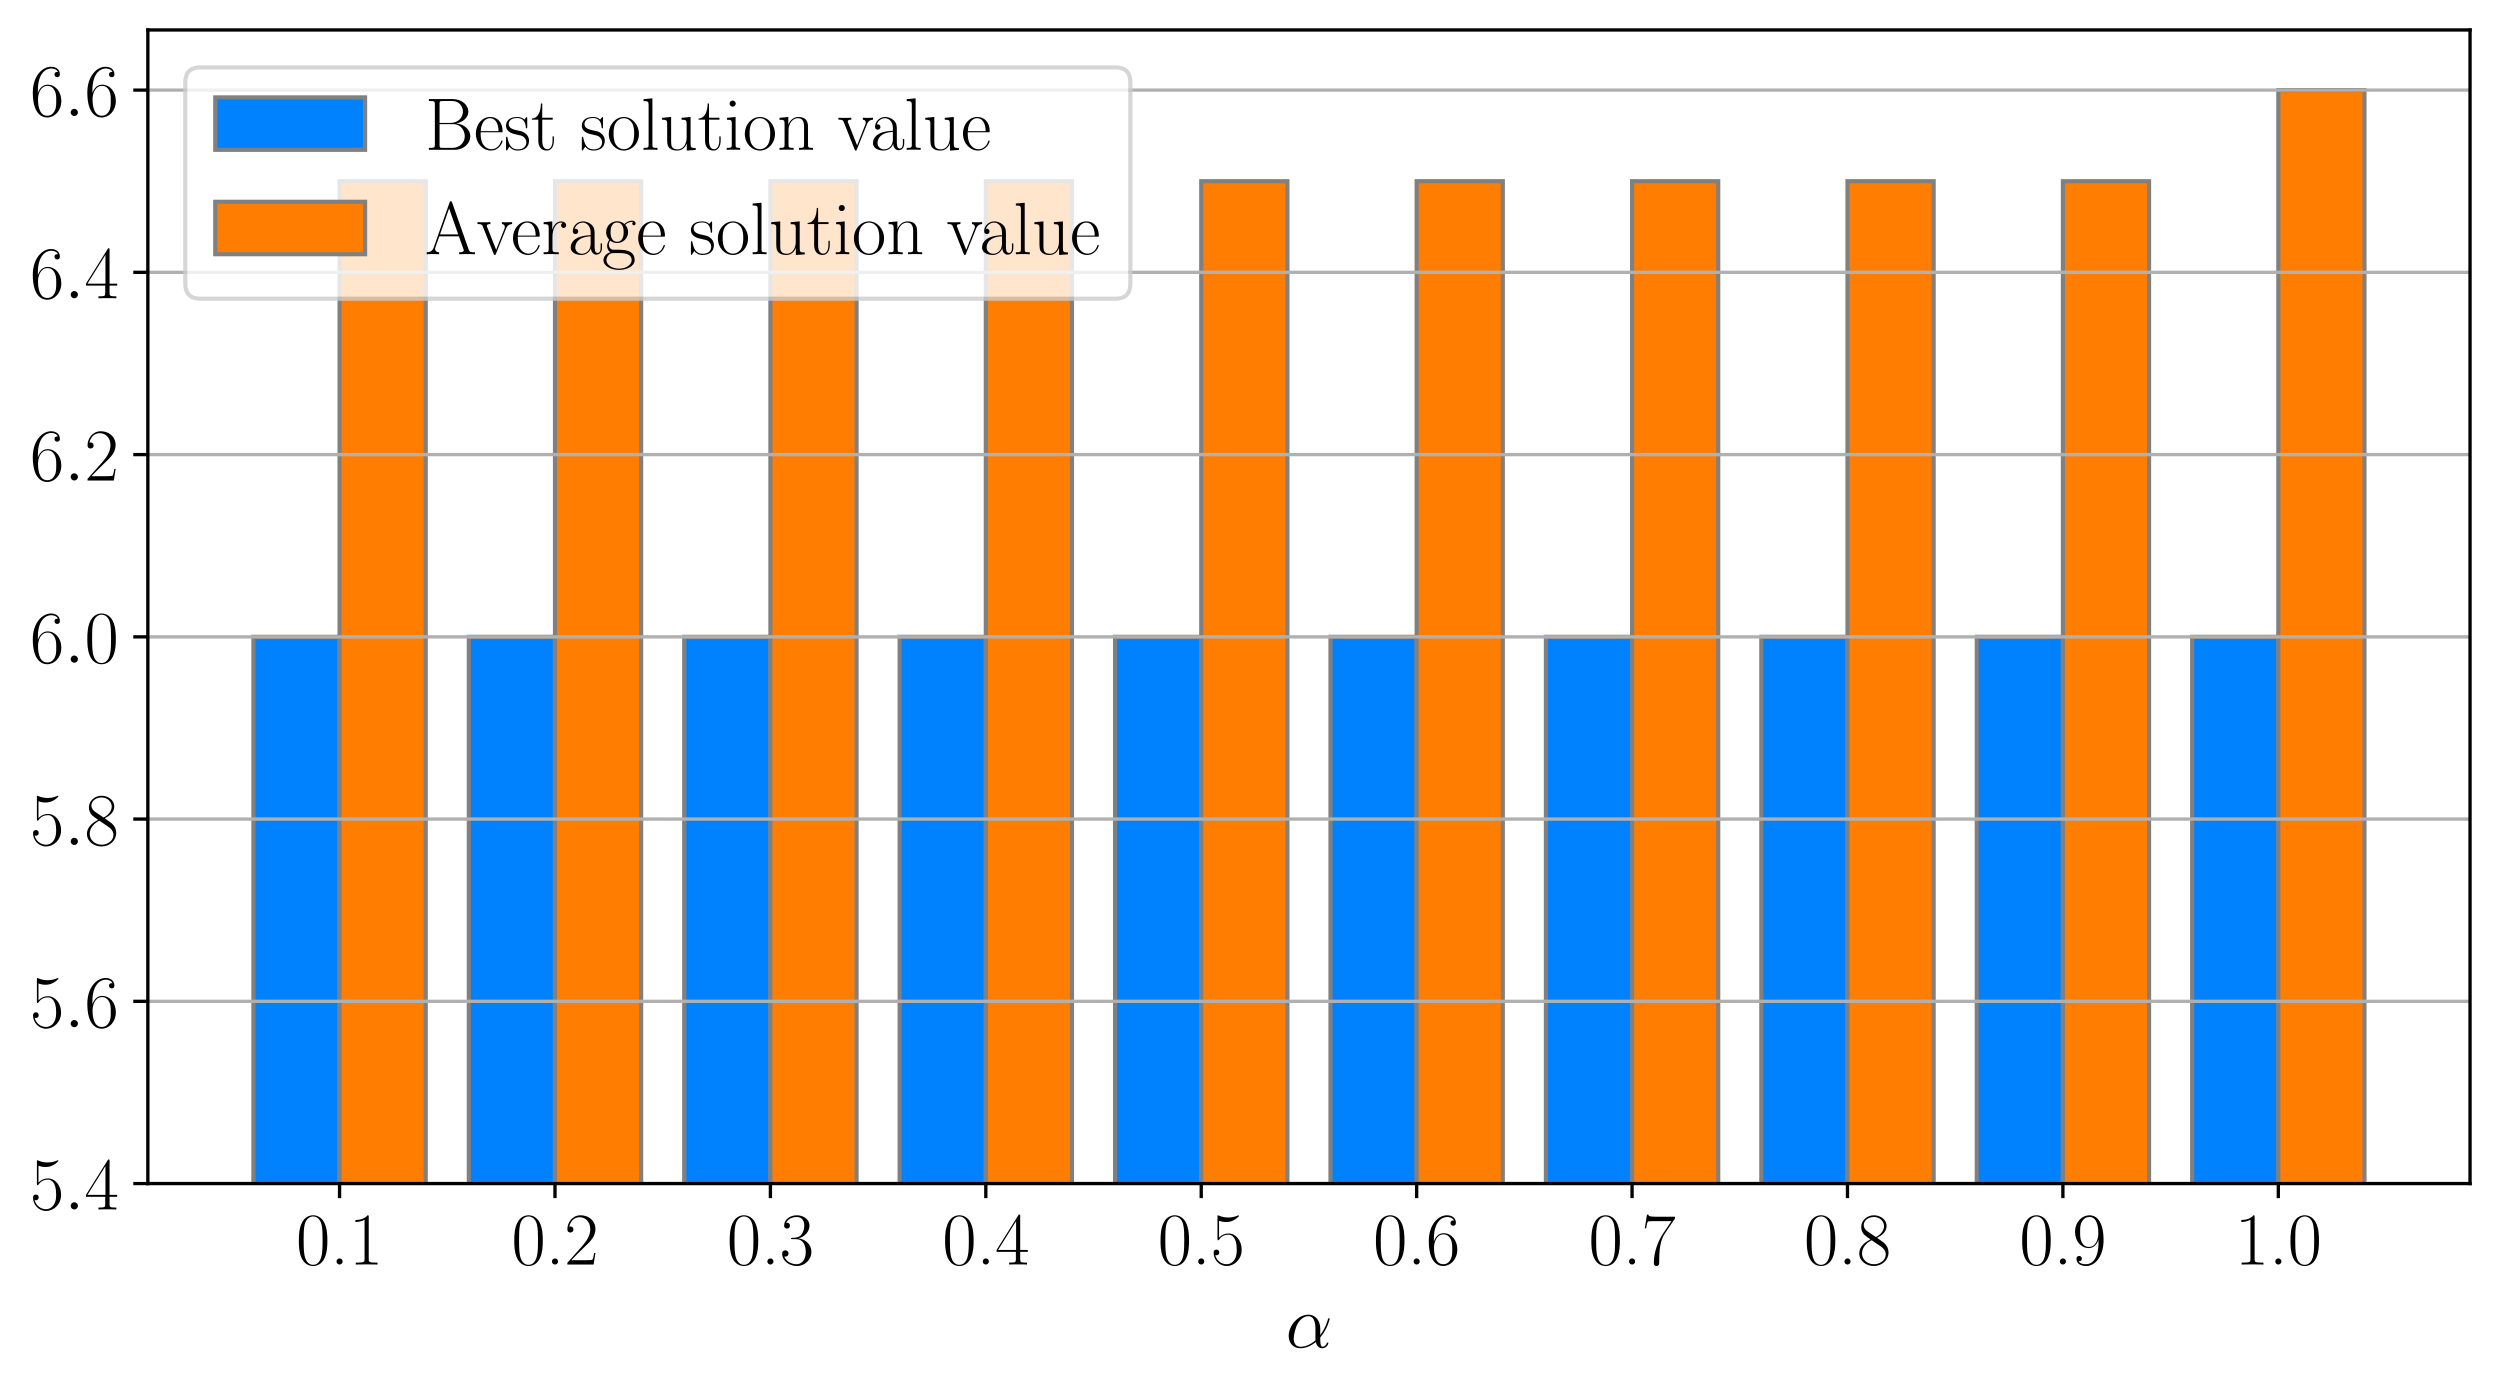
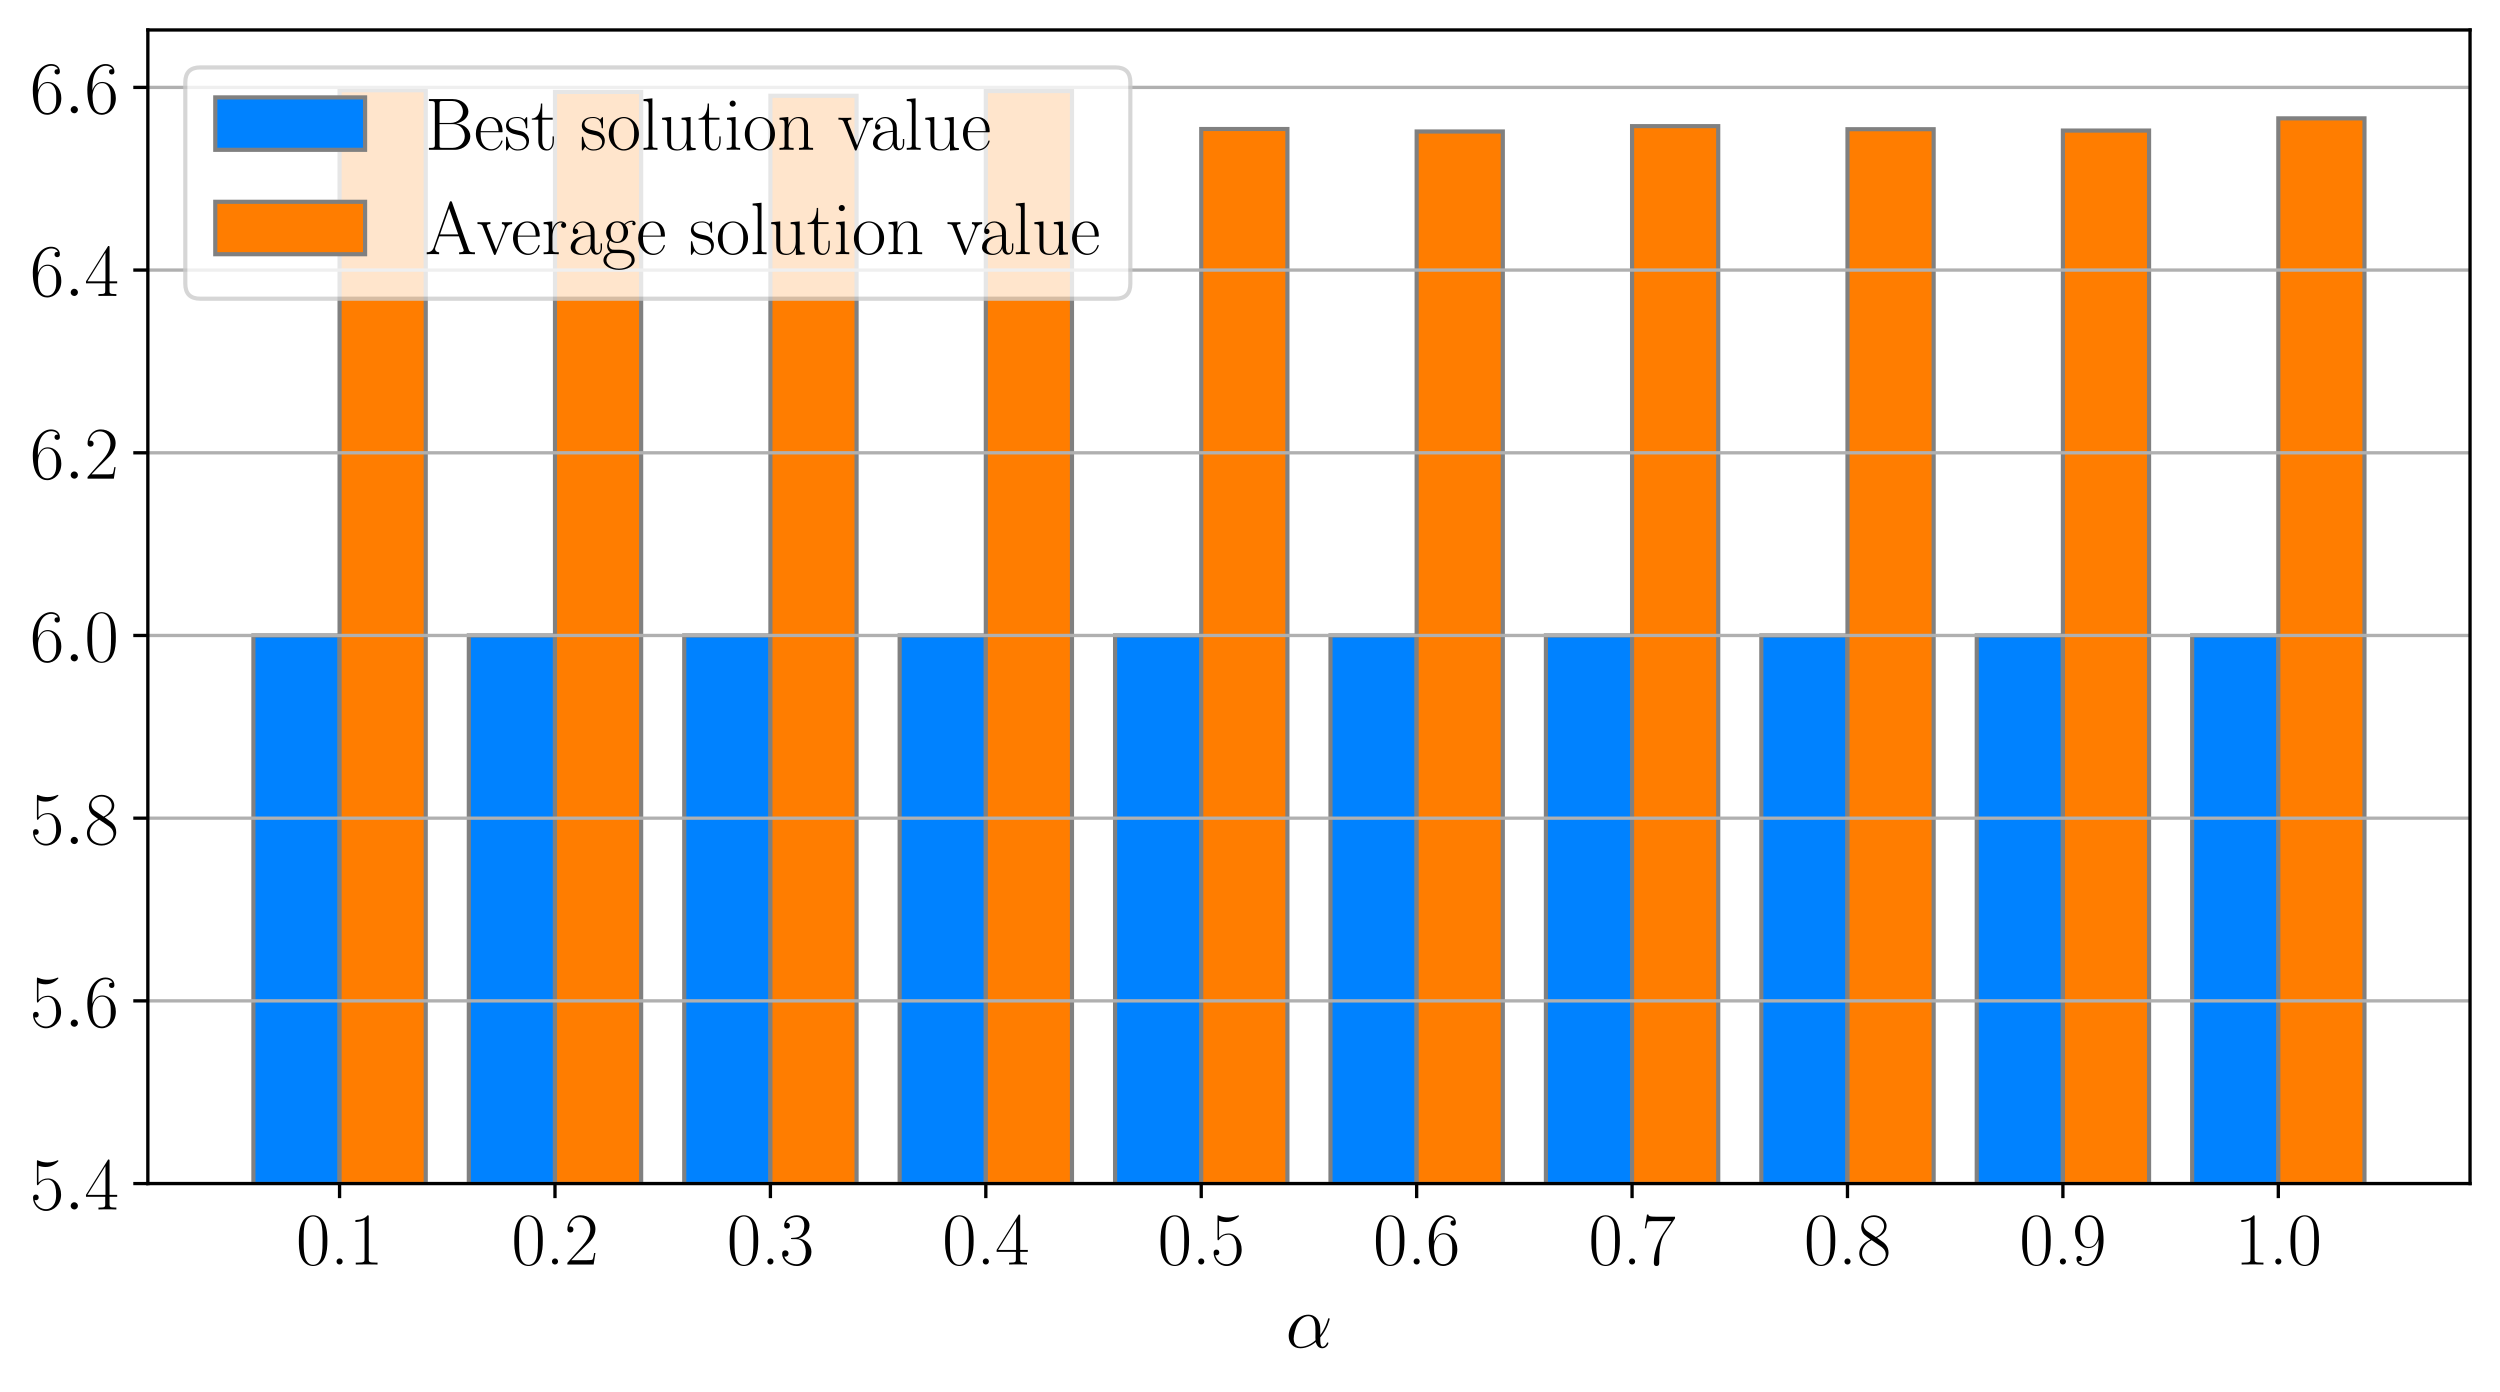
<svg xmlns="http://www.w3.org/2000/svg" xmlns:xlink="http://www.w3.org/1999/xlink" width="600.726pt" height="334.483pt" viewBox="0 0 600.726 334.483" version="1.1">
  <defs>
    <style type="text/css">*{stroke-linejoin: round; stroke-linecap: butt}</style>
  </defs>
  <g id="figure_1">
    <g id="patch_1">
      <path d="M 0 334.483  L 600.726 334.483  L 600.726 0  L 0 0  z " style="fill: #ffffff" />
    </g>
    <g id="axes_1">
      <g id="patch_2">
        <path d="M 35.526 284.4  L 593.526 284.4  L 593.526 7.2  L 35.526 7.2  z " style="fill: #ffffff" />
      </g>
      <g id="patch_3">
-         <path d="M 60.89 1466.77  L 81.595 1466.77  L 81.595 153.026  L 60.89 153.026  z " clip-path="url(#p189e917c2a)" style="fill: #0082ff; stroke: #808080; stroke-linejoin: miter" />
+         <path d="M 60.89 1469.721  L 81.595 1469.721  L 81.595 152.698  L 60.89 152.698  z " clip-path="url(#p1e0a33939d)" style="fill: #0082ff; stroke: #808080; stroke-linejoin: miter" />
      </g>
      <g id="patch_4">
-         <path d="M 112.652 1466.77  L 133.357 1466.77  L 133.357 153.026  L 112.652 153.026  z " clip-path="url(#p189e917c2a)" style="fill: #0082ff; stroke: #808080; stroke-linejoin: miter" />
+         <path d="M 112.652 1469.721  L 133.357 1469.721  L 133.357 152.698  L 112.652 152.698  z " clip-path="url(#p1e0a33939d)" style="fill: #0082ff; stroke: #808080; stroke-linejoin: miter" />
      </g>
      <g id="patch_5">
-         <path d="M 164.415 1466.77  L 185.12 1466.77  L 185.12 153.026  L 164.415 153.026  z " clip-path="url(#p189e917c2a)" style="fill: #0082ff; stroke: #808080; stroke-linejoin: miter" />
+         <path d="M 164.415 1469.721  L 185.12 1469.721  L 185.12 152.698  L 164.415 152.698  z " clip-path="url(#p1e0a33939d)" style="fill: #0082ff; stroke: #808080; stroke-linejoin: miter" />
      </g>
      <g id="patch_6">
-         <path d="M 216.177 1466.77  L 236.882 1466.77  L 236.882 153.026  L 216.177 153.026  z " clip-path="url(#p189e917c2a)" style="fill: #0082ff; stroke: #808080; stroke-linejoin: miter" />
+         <path d="M 216.177 1469.721  L 236.882 1469.721  L 236.882 152.698  L 216.177 152.698  z " clip-path="url(#p1e0a33939d)" style="fill: #0082ff; stroke: #808080; stroke-linejoin: miter" />
      </g>
      <g id="patch_7">
-         <path d="M 267.94 1466.77  L 288.645 1466.77  L 288.645 153.026  L 267.94 153.026  z " clip-path="url(#p189e917c2a)" style="fill: #0082ff; stroke: #808080; stroke-linejoin: miter" />
+         <path d="M 267.94 1469.721  L 288.645 1469.721  L 288.645 152.698  L 267.94 152.698  z " clip-path="url(#p1e0a33939d)" style="fill: #0082ff; stroke: #808080; stroke-linejoin: miter" />
      </g>
      <g id="patch_8">
-         <path d="M 319.702 1466.77  L 340.407 1466.77  L 340.407 153.026  L 319.702 153.026  z " clip-path="url(#p189e917c2a)" style="fill: #0082ff; stroke: #808080; stroke-linejoin: miter" />
+         <path d="M 319.702 1469.721  L 340.407 1469.721  L 340.407 152.698  L 319.702 152.698  z " clip-path="url(#p1e0a33939d)" style="fill: #0082ff; stroke: #808080; stroke-linejoin: miter" />
      </g>
      <g id="patch_9">
-         <path d="M 371.465 1466.77  L 392.17 1466.77  L 392.17 153.026  L 371.465 153.026  z " clip-path="url(#p189e917c2a)" style="fill: #0082ff; stroke: #808080; stroke-linejoin: miter" />
+         <path d="M 371.465 1469.721  L 392.17 1469.721  L 392.17 152.698  L 371.465 152.698  z " clip-path="url(#p1e0a33939d)" style="fill: #0082ff; stroke: #808080; stroke-linejoin: miter" />
      </g>
      <g id="patch_10">
-         <path d="M 423.227 1466.77  L 443.932 1466.77  L 443.932 153.026  L 423.227 153.026  z " clip-path="url(#p189e917c2a)" style="fill: #0082ff; stroke: #808080; stroke-linejoin: miter" />
+         <path d="M 423.227 1469.721  L 443.932 1469.721  L 443.932 152.698  L 423.227 152.698  z " clip-path="url(#p1e0a33939d)" style="fill: #0082ff; stroke: #808080; stroke-linejoin: miter" />
      </g>
      <g id="patch_11">
-         <path d="M 474.99 1466.77  L 495.695 1466.77  L 495.695 153.026  L 474.99 153.026  z " clip-path="url(#p189e917c2a)" style="fill: #0082ff; stroke: #808080; stroke-linejoin: miter" />
+         <path d="M 474.99 1469.721  L 495.695 1469.721  L 495.695 152.698  L 474.99 152.698  z " clip-path="url(#p1e0a33939d)" style="fill: #0082ff; stroke: #808080; stroke-linejoin: miter" />
      </g>
      <g id="patch_12">
-         <path d="M 526.752 1466.77  L 547.457 1466.77  L 547.457 153.026  L 526.752 153.026  z " clip-path="url(#p189e917c2a)" style="fill: #0082ff; stroke: #808080; stroke-linejoin: miter" />
+         <path d="M 526.752 1469.721  L 547.457 1469.721  L 547.457 152.698  L 526.752 152.698  z " clip-path="url(#p1e0a33939d)" style="fill: #0082ff; stroke: #808080; stroke-linejoin: miter" />
      </g>
      <g id="patch_13">
-         <path d="M 81.595 1466.77  L 102.3 1466.77  L 102.3 43.547  L 81.595 43.547  z " clip-path="url(#p189e917c2a)" style="fill: #ff7d00; stroke: #808080; stroke-linejoin: miter" />
+         <path d="M 81.595 1469.721  L 102.3 1469.721  L 102.3 21.68  L 81.595 21.68  z " clip-path="url(#p1e0a33939d)" style="fill: #ff7d00; stroke: #808080; stroke-linejoin: miter" />
      </g>
      <g id="patch_14">
-         <path d="M 133.357 1466.77  L 154.062 1466.77  L 154.062 43.547  L 133.357 43.547  z " clip-path="url(#p189e917c2a)" style="fill: #ff7d00; stroke: #808080; stroke-linejoin: miter" />
+         <path d="M 133.357 1469.721  L 154.062 1469.721  L 154.062 22.094  L 133.357 22.094  z " clip-path="url(#p1e0a33939d)" style="fill: #ff7d00; stroke: #808080; stroke-linejoin: miter" />
      </g>
      <g id="patch_15">
-         <path d="M 185.12 1466.77  L 205.825 1466.77  L 205.825 43.547  L 185.12 43.547  z " clip-path="url(#p189e917c2a)" style="fill: #ff7d00; stroke: #808080; stroke-linejoin: miter" />
+         <path d="M 185.12 1469.721  L 205.825 1469.721  L 205.825 23.014  L 185.12 23.014  z " clip-path="url(#p1e0a33939d)" style="fill: #ff7d00; stroke: #808080; stroke-linejoin: miter" />
      </g>
      <g id="patch_16">
-         <path d="M 236.882 1466.77  L 257.587 1466.77  L 257.587 43.547  L 236.882 43.547  z " clip-path="url(#p189e917c2a)" style="fill: #ff7d00; stroke: #808080; stroke-linejoin: miter" />
+         <path d="M 236.882 1469.721  L 257.587 1469.721  L 257.587 21.875  L 236.882 21.875  z " clip-path="url(#p1e0a33939d)" style="fill: #ff7d00; stroke: #808080; stroke-linejoin: miter" />
      </g>
      <g id="patch_17">
-         <path d="M 288.645 1466.77  L 309.35 1466.77  L 309.35 43.547  L 288.645 43.547  z " clip-path="url(#p189e917c2a)" style="fill: #ff7d00; stroke: #808080; stroke-linejoin: miter" />
+         <path d="M 288.645 1469.721  L 309.35 1469.721  L 309.35 30.998  L 288.645 30.998  z " clip-path="url(#p1e0a33939d)" style="fill: #ff7d00; stroke: #808080; stroke-linejoin: miter" />
      </g>
      <g id="patch_18">
-         <path d="M 340.407 1466.77  L 361.112 1466.77  L 361.112 43.547  L 340.407 43.547  z " clip-path="url(#p189e917c2a)" style="fill: #ff7d00; stroke: #808080; stroke-linejoin: miter" />
+         <path d="M 340.407 1469.721  L 361.112 1469.721  L 361.112 31.597  L 340.407 31.597  z " clip-path="url(#p1e0a33939d)" style="fill: #ff7d00; stroke: #808080; stroke-linejoin: miter" />
      </g>
      <g id="patch_19">
-         <path d="M 392.17 1466.77  L 412.875 1466.77  L 412.875 43.547  L 392.17 43.547  z " clip-path="url(#p189e917c2a)" style="fill: #ff7d00; stroke: #808080; stroke-linejoin: miter" />
+         <path d="M 392.17 1469.721  L 412.875 1469.721  L 412.875 30.312  L 392.17 30.312  z " clip-path="url(#p1e0a33939d)" style="fill: #ff7d00; stroke: #808080; stroke-linejoin: miter" />
      </g>
      <g id="patch_20">
-         <path d="M 443.932 1466.77  L 464.637 1466.77  L 464.637 43.547  L 443.932 43.547  z " clip-path="url(#p189e917c2a)" style="fill: #ff7d00; stroke: #808080; stroke-linejoin: miter" />
+         <path d="M 443.932 1469.721  L 464.637 1469.721  L 464.637 31.044  L 443.932 31.044  z " clip-path="url(#p1e0a33939d)" style="fill: #ff7d00; stroke: #808080; stroke-linejoin: miter" />
      </g>
      <g id="patch_21">
-         <path d="M 495.695 1466.77  L 516.4 1466.77  L 516.4 43.547  L 495.695 43.547  z " clip-path="url(#p189e917c2a)" style="fill: #ff7d00; stroke: #808080; stroke-linejoin: miter" />
+         <path d="M 495.695 1469.721  L 516.4 1469.721  L 516.4 31.375  L 495.695 31.375  z " clip-path="url(#p1e0a33939d)" style="fill: #ff7d00; stroke: #808080; stroke-linejoin: miter" />
      </g>
      <g id="patch_22">
-         <path d="M 547.457 1466.77  L 568.162 1466.77  L 568.162 21.651  L 547.457 21.651  z " clip-path="url(#p189e917c2a)" style="fill: #ff7d00; stroke: #808080; stroke-linejoin: miter" />
+         <path d="M 547.457 1469.721  L 568.162 1469.721  L 568.162 28.443  L 547.457 28.443  z " clip-path="url(#p1e0a33939d)" style="fill: #ff7d00; stroke: #808080; stroke-linejoin: miter" />
      </g>
      <g id="matplotlib.axis_1">
        <g id="xtick_1">
          <g id="line2d_1">
            <defs>
-               <path id="mae9e73f7ea" d="M 0 0  L 0 3.5  " style="stroke: #000000; stroke-width: 0.8" />
+               <path id="m7bd734e10c" d="M 0 0  L 0 3.5  " style="stroke: #000000; stroke-width: 0.8" />
            </defs>
            <g>
-               <use xlink:href="#mae9e73f7ea" x="81.595" y="284.4" style="stroke: #000000; stroke-width: 0.8" />
+               <use xlink:href="#m7bd734e10c" x="81.595" y="284.4" style="stroke: #000000; stroke-width: 0.8" />
            </g>
          </g>
          <g id="text_1">
            <g transform="translate(71.13203 303.8533)scale(0.18 -0.18)">
              <defs>
                <path id="CMR17-30" d="M 2688 2038  C 2688 2430 2682 3099 2413 3613  C 2176 4063 1798 4224 1466 4224  C 1158 4224 768 4082 525 3620  C 269 3137 243 2539 243 2038  C 243 1671 250 1112 448 623  C 723 -39 1216 -128 1466 -128  C 1760 -128 2208 -7 2470 604  C 2662 1048 2688 1568 2688 2038  z M 1466 -26  C 1056 -26 813 328 723 816  C 653 1196 653 1749 653 2109  C 653 2604 653 3015 736 3407  C 858 3954 1216 4121 1466 4121  C 1728 4121 2067 3947 2189 3420  C 2272 3054 2278 2623 2278 2109  C 2278 1691 2278 1176 2202 797  C 2067 96 1690 -26 1466 -26  z " transform="scale(0.015625)" />
                <path id="CMR17-2e" d="M 1062 262  C 1062 422 934 524 800 524  C 672 524 538 422 538 262  C 538 102 666 0 800 0  C 928 0 1062 102 1062 262  z " transform="scale(0.015625)" />
                <path id="CMR17-31" d="M 1702 4083  C 1702 4217 1696 4224 1606 4224  C 1357 3927 979 3833 621 3820  C 602 3820 570 3820 563 3808  C 557 3795 557 3782 557 3648  C 755 3648 1088 3686 1344 3839  L 1344 467  C 1344 243 1331 166 781 166  L 589 166  L 589 0  C 896 6 1216 12 1523 12  C 1830 12 2150 6 2458 0  L 2458 166  L 2266 166  C 1715 166 1702 236 1702 467  L 1702 4083  z " transform="scale(0.015625)" />
              </defs>
              <use xlink:href="#CMR17-30" transform="scale(0.996264)" />
              <use xlink:href="#CMR17-2e" transform="translate(45.69048 0)scale(0.996264)" />
              <use xlink:href="#CMR17-31" transform="translate(70.56154 0)scale(0.996264)" />
            </g>
          </g>
        </g>
        <g id="xtick_2">
          <g id="line2d_2">
            <g>
-               <use xlink:href="#mae9e73f7ea" x="133.357" y="284.4" style="stroke: #000000; stroke-width: 0.8" />
+               <use xlink:href="#m7bd734e10c" x="133.357" y="284.4" style="stroke: #000000; stroke-width: 0.8" />
            </g>
          </g>
          <g id="text_2">
            <g transform="translate(122.8946 303.8533)scale(0.18 -0.18)">
              <defs>
                <path id="CMR17-32" d="M 2669 990  L 2554 990  C 2490 537 2438 460 2413 422  C 2381 371 1920 371 1830 371  L 602 371  C 832 620 1280 1073 1824 1596  C 2214 1966 2669 2400 2669 3033  C 2669 3788 2067 4224 1395 4224  C 691 4224 262 3603 262 3027  C 262 2777 448 2745 525 2745  C 589 2745 781 2783 781 3007  C 781 3206 614 3264 525 3264  C 486 3264 448 3257 422 3244  C 544 3788 915 4057 1306 4057  C 1862 4057 2227 3616 2227 3033  C 2227 2477 1901 1998 1536 1583  L 262 147  L 262 0  L 2515 0  L 2669 990  z " transform="scale(0.015625)" />
              </defs>
              <use xlink:href="#CMR17-30" transform="scale(0.996264)" />
              <use xlink:href="#CMR17-2e" transform="translate(45.69048 0)scale(0.996264)" />
              <use xlink:href="#CMR17-32" transform="translate(70.56154 0)scale(0.996264)" />
            </g>
          </g>
        </g>
        <g id="xtick_3">
          <g id="line2d_3">
            <g>
-               <use xlink:href="#mae9e73f7ea" x="185.12" y="284.4" style="stroke: #000000; stroke-width: 0.8" />
+               <use xlink:href="#m7bd734e10c" x="185.12" y="284.4" style="stroke: #000000; stroke-width: 0.8" />
            </g>
          </g>
          <g id="text_3">
            <g transform="translate(174.6571 303.8533)scale(0.18 -0.18)">
              <defs>
                <path id="CMR17-33" d="M 1414 2176  C 1984 2176 2234 1673 2234 1094  C 2234 322 1824 25 1453 25  C 1114 25 563 193 390 691  C 422 678 454 678 486 678  C 640 678 755 780 755 947  C 755 1132 614 1216 486 1216  C 378 1216 211 1164 211 927  C 211 335 787 -128 1466 -128  C 2176 -128 2720 432 2720 1087  C 2720 1718 2208 2176 1600 2246  C 2086 2347 2554 2776 2554 3353  C 2554 3856 2048 4224 1472 4224  C 890 4224 378 3862 378 3347  C 378 3123 544 3084 627 3084  C 762 3084 877 3167 877 3334  C 877 3500 762 3584 627 3584  C 602 3584 570 3584 544 3571  C 730 3999 1235 4076 1459 4076  C 1683 4076 2106 3966 2106 3347  C 2106 3167 2080 2851 1862 2574  C 1670 2329 1453 2316 1242 2297  C 1210 2297 1062 2284 1037 2284  C 992 2278 966 2272 966 2227  C 966 2182 973 2176 1101 2176  L 1414 2176  z " transform="scale(0.015625)" />
              </defs>
              <use xlink:href="#CMR17-30" transform="scale(0.996264)" />
              <use xlink:href="#CMR17-2e" transform="translate(45.69048 0)scale(0.996264)" />
              <use xlink:href="#CMR17-33" transform="translate(70.56154 0)scale(0.996264)" />
            </g>
          </g>
        </g>
        <g id="xtick_4">
          <g id="line2d_4">
            <g>
-               <use xlink:href="#mae9e73f7ea" x="236.882" y="284.4" style="stroke: #000000; stroke-width: 0.8" />
+               <use xlink:href="#m7bd734e10c" x="236.882" y="284.4" style="stroke: #000000; stroke-width: 0.8" />
            </g>
          </g>
          <g id="text_4">
            <g transform="translate(226.4196 303.8533)scale(0.18 -0.18)">
              <defs>
                <path id="CMR17-34" d="M 2150 4147  C 2150 4281 2144 4288 2029 4288  L 128 1254  L 128 1088  L 1779 1088  L 1779 460  C 1779 230 1766 166 1318 166  L 1197 166  L 1197 0  C 1402 12 1747 12 1965 12  C 2182 12 2528 12 2733 0  L 2733 166  L 2611 166  C 2163 166 2150 230 2150 460  L 2150 1088  L 2803 1088  L 2803 1254  L 2150 1254  L 2150 4147  z M 1798 3723  L 1798 1254  L 256 1254  L 1798 3723  z " transform="scale(0.015625)" />
              </defs>
              <use xlink:href="#CMR17-30" transform="scale(0.996264)" />
              <use xlink:href="#CMR17-2e" transform="translate(45.69048 0)scale(0.996264)" />
              <use xlink:href="#CMR17-34" transform="translate(70.56154 0)scale(0.996264)" />
            </g>
          </g>
        </g>
        <g id="xtick_5">
          <g id="line2d_5">
            <g>
-               <use xlink:href="#mae9e73f7ea" x="288.645" y="284.4" style="stroke: #000000; stroke-width: 0.8" />
+               <use xlink:href="#m7bd734e10c" x="288.645" y="284.4" style="stroke: #000000; stroke-width: 0.8" />
            </g>
          </g>
          <g id="text_5">
            <g transform="translate(278.1821 303.8533)scale(0.18 -0.18)">
              <defs>
                <path id="CMR17-35" d="M 730 3750  C 794 3724 1056 3641 1325 3641  C 1920 3641 2246 3961 2432 4140  C 2432 4191 2432 4224 2394 4224  C 2387 4224 2374 4224 2323 4198  C 2099 4102 1837 4032 1517 4032  C 1325 4032 1037 4055 723 4191  C 653 4224 640 4224 634 4224  C 602 4224 595 4217 595 4090  L 595 2231  C 595 2113 595 2080 659 2080  C 691 2080 704 2093 736 2139  C 941 2435 1222 2560 1542 2560  C 1766 2560 2246 2415 2246 1293  C 2246 1087 2246 716 2054 422  C 1894 159 1645 25 1370 25  C 947 25 518 319 403 812  C 429 806 480 793 506 793  C 589 793 749 838 749 1036  C 749 1209 627 1280 506 1280  C 358 1280 262 1190 262 1011  C 262 454 704 -128 1382 -128  C 2042 -128 2669 441 2669 1267  C 2669 2054 2170 2662 1549 2662  C 1222 2662 947 2540 730 2304  L 730 3750  z " transform="scale(0.015625)" />
              </defs>
              <use xlink:href="#CMR17-30" transform="scale(0.996264)" />
              <use xlink:href="#CMR17-2e" transform="translate(45.69048 0)scale(0.996264)" />
              <use xlink:href="#CMR17-35" transform="translate(70.56154 0)scale(0.996264)" />
            </g>
          </g>
        </g>
        <g id="xtick_6">
          <g id="line2d_6">
            <g>
-               <use xlink:href="#mae9e73f7ea" x="340.407" y="284.4" style="stroke: #000000; stroke-width: 0.8" />
+               <use xlink:href="#m7bd734e10c" x="340.407" y="284.4" style="stroke: #000000; stroke-width: 0.8" />
            </g>
          </g>
          <g id="text_6">
            <g transform="translate(329.9446 303.8533)scale(0.18 -0.18)">
              <defs>
                <path id="CMR17-36" d="M 678 2198  C 678 3712 1395 4076 1811 4076  C 1946 4076 2272 4049 2400 3782  C 2298 3782 2106 3782 2106 3558  C 2106 3385 2246 3328 2336 3328  C 2394 3328 2566 3353 2566 3571  C 2566 3987 2246 4224 1805 4224  C 1043 4224 243 3411 243 2011  C 243 257 966 -128 1478 -128  C 2099 -128 2688 431 2688 1295  C 2688 2101 2170 2688 1517 2688  C 1126 2688 838 2430 678 1979  L 678 2198  z M 1478 25  C 691 25 691 1212 691 1450  C 691 1914 909 2585 1504 2585  C 1613 2585 1926 2585 2138 2140  C 2253 1889 2253 1624 2253 1302  C 2253 954 2253 696 2118 438  C 1978 173 1773 25 1478 25  z " transform="scale(0.015625)" />
              </defs>
              <use xlink:href="#CMR17-30" transform="scale(0.996264)" />
              <use xlink:href="#CMR17-2e" transform="translate(45.69048 0)scale(0.996264)" />
              <use xlink:href="#CMR17-36" transform="translate(70.56154 0)scale(0.996264)" />
            </g>
          </g>
        </g>
        <g id="xtick_7">
          <g id="line2d_7">
            <g>
-               <use xlink:href="#mae9e73f7ea" x="392.17" y="284.4" style="stroke: #000000; stroke-width: 0.8" />
+               <use xlink:href="#m7bd734e10c" x="392.17" y="284.4" style="stroke: #000000; stroke-width: 0.8" />
            </g>
          </g>
          <g id="text_7">
            <g transform="translate(381.7072 303.8533)scale(0.18 -0.18)">
              <defs>
                <path id="CMR17-37" d="M 2886 3955  L 2886 4096  L 1382 4096  C 634 4096 621 4166 595 4288  L 480 4288  L 294 3104  L 410 3104  C 429 3226 474 3552 550 3673  C 589 3724 1062 3724 1171 3724  L 2579 3724  L 1869 2670  C 1395 1961 1069 1003 1069 166  C 1069 89 1069 -128 1299 -128  C 1530 -128 1530 89 1530 172  L 1530 466  C 1530 1514 1709 2204 2003 2644  L 2886 3955  z " transform="scale(0.015625)" />
              </defs>
              <use xlink:href="#CMR17-30" transform="scale(0.996264)" />
              <use xlink:href="#CMR17-2e" transform="translate(45.69048 0)scale(0.996264)" />
              <use xlink:href="#CMR17-37" transform="translate(70.56154 0)scale(0.996264)" />
            </g>
          </g>
        </g>
        <g id="xtick_8">
          <g id="line2d_8">
            <g>
-               <use xlink:href="#mae9e73f7ea" x="443.932" y="284.4" style="stroke: #000000; stroke-width: 0.8" />
+               <use xlink:href="#m7bd734e10c" x="443.932" y="284.4" style="stroke: #000000; stroke-width: 0.8" />
            </g>
          </g>
          <g id="text_8">
            <g transform="translate(433.4697 303.8533)scale(0.18 -0.18)">
              <defs>
                <path id="CMR17-38" d="M 1741 2289  C 2144 2494 2554 2803 2554 3298  C 2554 3884 1990 4224 1472 4224  C 890 4224 378 3800 378 3215  C 378 3054 416 2777 666 2533  C 730 2469 998 2276 1171 2154  C 883 2006 211 1652 211 945  C 211 282 838 -128 1459 -128  C 2144 -128 2720 366 2720 1022  C 2720 1607 2330 1877 2074 2051  L 1741 2289  z M 902 2855  C 851 2887 595 3086 595 3388  C 595 3781 998 4076 1459 4076  C 1965 4076 2336 3716 2336 3298  C 2336 2700 1670 2359 1638 2359  C 1632 2359 1626 2359 1574 2398  L 902 2855  z M 2080 1536  C 2176 1466 2483 1253 2483 861  C 2483 385 2010 25 1472 25  C 890 25 448 443 448 951  C 448 1459 838 1884 1280 2083  L 2080 1536  z " transform="scale(0.015625)" />
              </defs>
              <use xlink:href="#CMR17-30" transform="scale(0.996264)" />
              <use xlink:href="#CMR17-2e" transform="translate(45.69048 0)scale(0.996264)" />
              <use xlink:href="#CMR17-38" transform="translate(70.56154 0)scale(0.996264)" />
            </g>
          </g>
        </g>
        <g id="xtick_9">
          <g id="line2d_9">
            <g>
-               <use xlink:href="#mae9e73f7ea" x="495.695" y="284.4" style="stroke: #000000; stroke-width: 0.8" />
+               <use xlink:href="#m7bd734e10c" x="495.695" y="284.4" style="stroke: #000000; stroke-width: 0.8" />
            </g>
          </g>
          <g id="text_9">
            <g transform="translate(485.2322 303.8533)scale(0.18 -0.18)">
              <defs>
                <path id="CMR17-39" d="M 2253 1871  C 2253 448 1670 25 1190 25  C 1043 25 685 43 538 281  C 704 256 826 345 826 505  C 826 678 685 736 595 736  C 538 736 365 710 365 492  C 365 68 742 -128 1203 -128  C 1939 -128 2688 665 2688 2090  C 2688 3857 1971 4224 1485 4224  C 851 4224 243 3664 243 2800  C 243 2000 762 1408 1414 1408  C 1952 1408 2189 1910 2253 2122  L 2253 1871  z M 1427 1510  C 1254 1510 1011 1542 813 1929  C 678 2181 678 2477 678 2793  C 678 3174 678 3438 858 3722  C 947 3857 1114 4076 1485 4076  C 2240 4076 2240 2909 2240 2651  C 2240 2193 2035 1510 1427 1510  z " transform="scale(0.015625)" />
              </defs>
              <use xlink:href="#CMR17-30" transform="scale(0.996264)" />
              <use xlink:href="#CMR17-2e" transform="translate(45.69048 0)scale(0.996264)" />
              <use xlink:href="#CMR17-39" transform="translate(70.56154 0)scale(0.996264)" />
            </g>
          </g>
        </g>
        <g id="xtick_10">
          <g id="line2d_10">
            <g>
-               <use xlink:href="#mae9e73f7ea" x="547.457" y="284.4" style="stroke: #000000; stroke-width: 0.8" />
+               <use xlink:href="#m7bd734e10c" x="547.457" y="284.4" style="stroke: #000000; stroke-width: 0.8" />
            </g>
          </g>
          <g id="text_10">
            <g transform="translate(536.9947 303.8533)scale(0.18 -0.18)">
              <use xlink:href="#CMR17-31" transform="scale(0.996264)" />
              <use xlink:href="#CMR17-2e" transform="translate(45.69048 0)scale(0.996264)" />
              <use xlink:href="#CMR17-30" transform="translate(70.56154 0)scale(0.996264)" />
            </g>
          </g>
        </g>
        <g id="text_11">
          <g transform="translate(308.9419 323.7947)scale(0.18 -0.18)">
            <defs>
              <path id="CMMI12-b" d="M 2963 1615  C 2963 2234 2611 2816 1933 2816  C 1094 2816 256 1902 256 996  C 256 440 602 -64 1254 -64  C 1651 -64 2125 89 2579 472  C 2669 115 2867 -64 3142 -64  C 3488 -64 3661 293 3661 376  C 3661 434 3616 434 3597 434  C 3546 434 3539 415 3520 364  C 3462 204 3315 64 3162 64  C 2963 64 2963 472 2963 862  C 3616 1641 3770 2445 3770 2451  C 3770 2509 3718 2509 3699 2509  C 3642 2509 3635 2490 3610 2375  C 3526 2094 3360 1596 2963 1072  L 2963 1615  z M 2560 625  C 1997 121 1491 64 1267 64  C 813 64 685 466 685 766  C 685 1040 826 1692 1024 2043  C 1286 2490 1645 2687 1933 2687  C 2554 2687 2554 1877 2554 1340  C 2554 1181 2547 1015 2547 855  C 2547 728 2554 696 2560 625  z " transform="scale(0.015625)" />
            </defs>
            <use xlink:href="#CMMI12-b" transform="scale(0.996264)" />
          </g>
        </g>
      </g>
      <g id="matplotlib.axis_2">
        <g id="ytick_1">
          <g id="line2d_11">
-             <path d="M 35.526 284.4  L 593.526 284.4  " clip-path="url(#p189e917c2a)" style="fill: none; stroke: #b0b0b0; stroke-width: 0.8; stroke-linecap: square" />
+             <path d="M 35.526 284.4  L 593.526 284.4  " clip-path="url(#p1e0a33939d)" style="fill: none; stroke: #b0b0b0; stroke-width: 0.8; stroke-linecap: square" />
          </g>
          <g id="line2d_12">
            <defs>
-               <path id="mffcf272704" d="M 0 0  L -3.5 0  " style="stroke: #000000; stroke-width: 0.8" />
+               <path id="m19a9bfc6c0" d="M 0 0  L -3.5 0  " style="stroke: #000000; stroke-width: 0.8" />
            </defs>
            <g>
-               <use xlink:href="#mffcf272704" x="35.526" y="284.4" style="stroke: #000000; stroke-width: 0.8" />
+               <use xlink:href="#m19a9bfc6c0" x="35.526" y="284.4" style="stroke: #000000; stroke-width: 0.8" />
            </g>
          </g>
          <g id="text_12">
            <g transform="translate(7.2 290.6266)scale(0.18 -0.18)">
              <defs>
                <path id="CMMI12-3a" d="M 1178 307  C 1178 492 1024 620 870 620  C 685 620 557 467 557 313  C 557 128 710 0 864 0  C 1050 0 1178 153 1178 307  z " transform="scale(0.015625)" />
              </defs>
              <use xlink:href="#CMR17-35" transform="scale(0.996264)" />
              <use xlink:href="#CMMI12-3a" transform="translate(45.69048 0)scale(0.996264)" />
              <use xlink:href="#CMR17-34" transform="translate(72.78765 0)scale(0.996264)" />
            </g>
          </g>
        </g>
        <g id="ytick_2">
          <g id="line2d_13">
-             <path d="M 35.526 240.609  L 593.526 240.609  " clip-path="url(#p189e917c2a)" style="fill: none; stroke: #b0b0b0; stroke-width: 0.8; stroke-linecap: square" />
+             <path d="M 35.526 240.499  L 593.526 240.499  " clip-path="url(#p1e0a33939d)" style="fill: none; stroke: #b0b0b0; stroke-width: 0.8; stroke-linecap: square" />
          </g>
          <g id="line2d_14">
            <g>
-               <use xlink:href="#mffcf272704" x="35.526" y="240.609" style="stroke: #000000; stroke-width: 0.8" />
+               <use xlink:href="#m19a9bfc6c0" x="35.526" y="240.499" style="stroke: #000000; stroke-width: 0.8" />
            </g>
          </g>
          <g id="text_13">
-             <g transform="translate(7.2 246.8352)scale(0.18 -0.18)">
+             <g transform="translate(7.2 246.7259)scale(0.18 -0.18)">
              <use xlink:href="#CMR17-35" transform="scale(0.996264)" />
              <use xlink:href="#CMMI12-3a" transform="translate(45.69048 0)scale(0.996264)" />
              <use xlink:href="#CMR17-36" transform="translate(72.78765 0)scale(0.996264)" />
            </g>
          </g>
        </g>
        <g id="ytick_3">
          <g id="line2d_15">
-             <path d="M 35.526 196.817  L 593.526 196.817  " clip-path="url(#p189e917c2a)" style="fill: none; stroke: #b0b0b0; stroke-width: 0.8; stroke-linecap: square" />
+             <path d="M 35.526 196.598  L 593.526 196.598  " clip-path="url(#p1e0a33939d)" style="fill: none; stroke: #b0b0b0; stroke-width: 0.8; stroke-linecap: square" />
          </g>
          <g id="line2d_16">
            <g>
-               <use xlink:href="#mffcf272704" x="35.526" y="196.817" style="stroke: #000000; stroke-width: 0.8" />
+               <use xlink:href="#m19a9bfc6c0" x="35.526" y="196.598" style="stroke: #000000; stroke-width: 0.8" />
            </g>
          </g>
          <g id="text_14">
-             <g transform="translate(7.2 203.0437)scale(0.18 -0.18)">
+             <g transform="translate(7.2 202.8251)scale(0.18 -0.18)">
              <use xlink:href="#CMR17-35" transform="scale(0.996264)" />
              <use xlink:href="#CMMI12-3a" transform="translate(45.69048 0)scale(0.996264)" />
              <use xlink:href="#CMR17-38" transform="translate(72.78765 0)scale(0.996264)" />
            </g>
          </g>
        </g>
        <g id="ytick_4">
          <g id="line2d_17">
-             <path d="M 35.526 153.026  L 593.526 153.026  " clip-path="url(#p189e917c2a)" style="fill: none; stroke: #b0b0b0; stroke-width: 0.8; stroke-linecap: square" />
+             <path d="M 35.526 152.698  L 593.526 152.698  " clip-path="url(#p1e0a33939d)" style="fill: none; stroke: #b0b0b0; stroke-width: 0.8; stroke-linecap: square" />
          </g>
          <g id="line2d_18">
            <g>
-               <use xlink:href="#mffcf272704" x="35.526" y="153.026" style="stroke: #000000; stroke-width: 0.8" />
+               <use xlink:href="#m19a9bfc6c0" x="35.526" y="152.698" style="stroke: #000000; stroke-width: 0.8" />
            </g>
          </g>
          <g id="text_15">
-             <g transform="translate(7.2 159.2522)scale(0.18 -0.18)">
+             <g transform="translate(7.2 158.9243)scale(0.18 -0.18)">
              <use xlink:href="#CMR17-36" transform="scale(0.996264)" />
              <use xlink:href="#CMMI12-3a" transform="translate(45.69048 0)scale(0.996264)" />
              <use xlink:href="#CMR17-30" transform="translate(72.78765 0)scale(0.996264)" />
            </g>
          </g>
        </g>
        <g id="ytick_5">
          <g id="line2d_19">
-             <path d="M 35.526 109.234  L 593.526 109.234  " clip-path="url(#p189e917c2a)" style="fill: none; stroke: #b0b0b0; stroke-width: 0.8; stroke-linecap: square" />
+             <path d="M 35.526 108.797  L 593.526 108.797  " clip-path="url(#p1e0a33939d)" style="fill: none; stroke: #b0b0b0; stroke-width: 0.8; stroke-linecap: square" />
          </g>
          <g id="line2d_20">
            <g>
-               <use xlink:href="#mffcf272704" x="35.526" y="109.234" style="stroke: #000000; stroke-width: 0.8" />
+               <use xlink:href="#m19a9bfc6c0" x="35.526" y="108.797" style="stroke: #000000; stroke-width: 0.8" />
            </g>
          </g>
          <g id="text_16">
-             <g transform="translate(7.2 115.4608)scale(0.18 -0.18)">
+             <g transform="translate(7.2 115.0235)scale(0.18 -0.18)">
              <use xlink:href="#CMR17-36" transform="scale(0.996264)" />
              <use xlink:href="#CMMI12-3a" transform="translate(45.69048 0)scale(0.996264)" />
              <use xlink:href="#CMR17-32" transform="translate(72.78765 0)scale(0.996264)" />
            </g>
          </g>
        </g>
        <g id="ytick_6">
          <g id="line2d_21">
-             <path d="M 35.526 65.443  L 593.526 65.443  " clip-path="url(#p189e917c2a)" style="fill: none; stroke: #b0b0b0; stroke-width: 0.8; stroke-linecap: square" />
+             <path d="M 35.526 64.896  L 593.526 64.896  " clip-path="url(#p1e0a33939d)" style="fill: none; stroke: #b0b0b0; stroke-width: 0.8; stroke-linecap: square" />
          </g>
          <g id="line2d_22">
            <g>
-               <use xlink:href="#mffcf272704" x="35.526" y="65.443" style="stroke: #000000; stroke-width: 0.8" />
+               <use xlink:href="#m19a9bfc6c0" x="35.526" y="64.896" style="stroke: #000000; stroke-width: 0.8" />
            </g>
          </g>
          <g id="text_17">
-             <g transform="translate(7.2 71.6693)scale(0.18 -0.18)">
+             <g transform="translate(7.2 71.12276)scale(0.18 -0.18)">
              <use xlink:href="#CMR17-36" transform="scale(0.996264)" />
              <use xlink:href="#CMMI12-3a" transform="translate(45.69048 0)scale(0.996264)" />
              <use xlink:href="#CMR17-34" transform="translate(72.78765 0)scale(0.996264)" />
            </g>
          </g>
        </g>
        <g id="ytick_7">
          <g id="line2d_23">
-             <path d="M 35.526 21.651  L 593.526 21.651  " clip-path="url(#p189e917c2a)" style="fill: none; stroke: #b0b0b0; stroke-width: 0.8; stroke-linecap: square" />
+             <path d="M 35.526 20.995  L 593.526 20.995  " clip-path="url(#p1e0a33939d)" style="fill: none; stroke: #b0b0b0; stroke-width: 0.8; stroke-linecap: square" />
          </g>
          <g id="line2d_24">
            <g>
-               <use xlink:href="#mffcf272704" x="35.526" y="21.651" style="stroke: #000000; stroke-width: 0.8" />
+               <use xlink:href="#m19a9bfc6c0" x="35.526" y="20.995" style="stroke: #000000; stroke-width: 0.8" />
            </g>
          </g>
          <g id="text_18">
-             <g transform="translate(7.2 27.87784)scale(0.18 -0.18)">
+             <g transform="translate(7.2 27.22198)scale(0.18 -0.18)">
              <use xlink:href="#CMR17-36" transform="scale(0.996264)" />
              <use xlink:href="#CMMI12-3a" transform="translate(45.69048 0)scale(0.996264)" />
              <use xlink:href="#CMR17-36" transform="translate(72.78765 0)scale(0.996264)" />
            </g>
          </g>
        </g>
      </g>
      <g id="patch_23">
        <path d="M 35.526 284.4  L 35.526 7.2  " style="fill: none; stroke: #000000; stroke-width: 0.8; stroke-linejoin: miter; stroke-linecap: square" />
      </g>
      <g id="patch_24">
        <path d="M 593.526 284.4  L 593.526 7.2  " style="fill: none; stroke: #000000; stroke-width: 0.8; stroke-linejoin: miter; stroke-linecap: square" />
      </g>
      <g id="patch_25">
        <path d="M 35.526 284.4  L 593.526 284.4  " style="fill: none; stroke: #000000; stroke-width: 0.8; stroke-linejoin: miter; stroke-linecap: square" />
      </g>
      <g id="patch_26">
        <path d="M 35.526 7.2  L 593.526 7.2  " style="fill: none; stroke: #000000; stroke-width: 0.8; stroke-linejoin: miter; stroke-linecap: square" />
      </g>
      <g id="legend_1">
        <g id="patch_27">
          <path d="M 48.126 71.776  L 268.009 71.776  Q 271.609 71.776 271.609 68.176  L 271.609 19.8  Q 271.609 16.2 268.009 16.2  L 48.126 16.2  Q 44.526 16.2 44.526 19.8  L 44.526 68.176  Q 44.526 71.776 48.126 71.776  z " style="fill: #ffffff; opacity: 0.8; stroke: #cccccc; stroke-linejoin: miter" />
        </g>
        <g id="patch_28">
          <path d="M 51.726 36  L 87.726 36  L 87.726 23.4  L 51.726 23.4  z " style="fill: #0082ff; stroke: #808080; stroke-linejoin: miter" />
        </g>
        <g id="text_19">
          <g transform="translate(102.1261 36)scale(0.18 -0.18)">
            <defs>
              <path id="CMR17-42" d="M 333 4352  L 333 4185  C 774 4185 845 4185 845 3897  L 845 451  C 845 166 774 166 333 166  L 333 0  L 2534 0  C 3354 0 3885 578 3885 1155  C 3885 1726 3360 2214 2675 2259  C 3290 2380 3718 2790 3718 3276  C 3718 3808 3194 4352 2368 4352  L 333 4352  z M 1248 2304  L 1248 3936  C 1248 4153 1261 4185 1517 4185  L 2336 4185  C 2970 4185 3251 3673 3251 3276  C 3251 2790 2861 2304 2170 2304  L 1248 2304  z M 1517 166  C 1261 166 1248 198 1248 413  L 1248 2201  L 2432 2201  C 3091 2201 3411 1624 3411 1161  C 3411 698 3046 166 2349 166  L 1517 166  z " transform="scale(0.015625)" />
              <path id="CMR17-65" d="M 2438 1503  C 2464 1529 2464 1542 2464 1606  C 2464 2251 2118 2816 1389 2816  C 710 2816 173 2175 173 1394  C 173 554 781 -64 1459 -64  C 2176 -64 2458 619 2458 755  C 2458 800 2419 800 2406 800  C 2362 800 2355 787 2330 709  C 2189 270 1837 51 1504 51  C 1229 51 954 206 781 490  C 582 819 582 1200 582 1503  L 2438 1503  z M 589 1600  C 634 2511 1126 2713 1382 2713  C 1818 2713 2112 2308 2118 1600  L 589 1600  z " transform="scale(0.015625)" />
              <path id="CMR17-73" d="M 1978 2688  C 1978 2803 1971 2809 1933 2809  C 1907 2809 1901 2803 1824 2707  C 1805 2681 1747 2617 1728 2592  C 1523 2809 1235 2816 1126 2816  C 416 2816 160 2444 160 2073  C 160 1497 813 1363 998 1324  C 1402 1241 1542 1216 1677 1100  C 1760 1024 1901 883 1901 652  C 1901 384 1747 38 1158 38  C 602 38 403 460 288 1024  C 269 1113 269 1120 218 1120  C 166 1120 160 1113 160 985  L 160 64  C 160 -52 166 -58 205 -58  C 237 -58 243 -52 275 0  C 314 57 410 211 448 275  C 576 102 800 -64 1158 -64  C 1792 -64 2131 281 2131 780  C 2131 1107 1958 1280 1875 1356  C 1683 1555 1459 1600 1190 1651  C 838 1728 390 1817 390 2208  C 390 2374 480 2726 1126 2726  C 1811 2726 1850 2086 1862 1881  C 1869 1849 1901 1843 1920 1843  C 1978 1843 1978 1862 1978 1971  L 1978 2688  z " transform="scale(0.015625)" />
              <path id="CMR17-74" d="M 966 2585  L 1862 2585  L 1862 2752  L 966 2752  L 966 3968  L 851 3968  C 838 3292 614 2700 70 2687  L 70 2585  L 627 2585  L 627 778  C 627 655 627 -64 1370 -64  C 1747 -64 1965 308 1965 784  L 1965 1151  L 1850 1151  L 1850 790  C 1850 347 1677 51 1408 51  C 1222 51 966 179 966 765  L 966 2585  z " transform="scale(0.015625)" />
              <path id="CMR17-6f" d="M 2758 1356  C 2758 2176 2163 2816 1466 2816  C 768 2816 173 2176 173 1356  C 173 550 768 -64 1466 -64  C 2163 -64 2758 550 2758 1356  z M 1466 51  C 1165 51 909 230 762 480  C 602 768 582 1126 582 1408  C 582 1676 595 2009 762 2297  C 890 2508 1139 2713 1466 2713  C 1754 2713 1997 2553 2150 2329  C 2349 2028 2349 1606 2349 1408  C 2349 1158 2336 774 2163 467  C 1984 172 1709 51 1466 51  z " transform="scale(0.015625)" />
              <path id="CMR17-6c" d="M 979 4416  L 218 4345  L 218 4179  C 595 4179 653 4141 653 3835  L 653 439  C 653 198 627 166 218 166  L 218 0  C 371 12 653 12 813 12  C 979 12 1261 12 1414 0  L 1414 166  C 1005 166 979 191 979 439  L 979 4416  z " transform="scale(0.015625)" />
              <path id="CMR17-75" d="M 1882 2745  L 1882 2579  C 2259 2579 2317 2540 2317 2229  L 2317 1053  C 2317 510 2029 38 1555 38  C 1030 38 986 355 986 691  L 986 2816  L 211 2745  L 211 2579  C 467 2579 640 2579 646 2320  L 646 1079  C 646 646 646 368 813 187  C 896 103 1056 -64 1517 -64  C 2061 -64 2272 400 2323 536  L 2330 536  L 2330 -64  L 3091 -13  L 3091 154  C 2714 154 2656 193 2656 503  L 2656 2816  L 1882 2745  z " transform="scale(0.015625)" />
              <path id="CMR17-69" d="M 992 3961  C 992 4102 877 4224 730 4224  C 589 4224 467 4108 467 3961  C 467 3820 582 3699 730 3699  C 870 3699 992 3814 992 3961  z M 243 2745  L 243 2579  C 602 2579 653 2540 653 2231  L 653 443  C 653 198 627 166 218 166  L 218 0  C 371 12 646 12 806 12  C 960 12 1222 12 1370 0  L 1370 166  C 992 166 979 205 979 436  L 979 2816  L 243 2745  z " transform="scale(0.015625)" />
              <path id="CMR17-6e" d="M 2656 1954  C 2656 2282 2592 2816 1837 2816  C 1331 2816 1069 2424 973 2166  L 966 2166  L 966 2816  L 211 2745  L 211 2578  C 589 2578 646 2540 646 2231  L 646 443  C 646 198 621 166 211 166  L 211 0  C 365 12 646 12 813 12  C 979 12 1267 12 1421 0  L 1421 166  C 1011 166 986 192 986 443  L 986 1678  C 986 2269 1344 2713 1792 2713  C 2266 2713 2317 2289 2317 1980  L 2317 443  C 2317 198 2291 166 1882 166  L 1882 0  C 2035 12 2317 12 2483 12  C 2650 12 2938 12 3091 0  L 3091 166  C 2682 166 2656 192 2656 443  L 2656 1954  z " transform="scale(0.015625)" />
              <path id="CMR17-76" d="M 2502 2173  C 2560 2315 2662 2572 3034 2585  L 3034 2752  C 2912 2745 2752 2739 2630 2739  C 2496 2739 2285 2739 2157 2752  L 2157 2585  C 2317 2572 2406 2495 2406 2328  C 2406 2270 2406 2257 2368 2167  L 1664 379  L 902 2308  C 864 2392 864 2405 864 2431  C 864 2585 1075 2585 1171 2585  L 1171 2752  C 1018 2739 736 2739 576 2739  C 403 2739 205 2739 64 2752  L 64 2585  C 307 2585 442 2585 518 2386  L 1446 44  C 1485 -52 1491 -64 1549 -64  C 1606 -64 1613 -52 1651 44  L 2502 2173  z " transform="scale(0.015625)" />
              <path id="CMR17-61" d="M 2304 1656  C 2304 2048 2304 2275 2035 2534  C 1798 2751 1523 2816 1306 2816  C 800 2816 435 2408 435 1977  C 435 1740 627 1728 666 1728  C 749 1728 896 1779 896 1958  C 896 2118 774 2188 666 2188  C 640 2188 608 2182 589 2176  C 723 2594 1069 2713 1293 2713  C 1613 2713 1965 2421 1965 1875  L 1965 1632  C 1587 1619 1133 1568 774 1373  C 371 1147 256 822 256 576  C 256 77 832 -64 1171 -64  C 1523 -64 1850 135 1990 505  C 2003 219 2182 -39 2464 -39  C 2598 -39 2938 51 2938 563  L 2938 926  L 2822 926  L 2822 557  C 2822 161 2650 109 2566 109  C 2304 109 2304 446 2304 732  L 2304 1656  z M 1965 887  C 1965 323 1568 38 1216 38  C 896 38 646 278 646 576  C 646 771 730 1114 1101 1322  C 1408 1497 1760 1523 1965 1536  L 1965 887  z " transform="scale(0.015625)" />
            </defs>
            <use xlink:href="#CMR17-42" transform="scale(0.996264)" />
            <use xlink:href="#CMR17-65" transform="translate(65.18875 0)scale(0.996264)" />
            <use xlink:href="#CMR17-73" transform="translate(105.6744 0)scale(0.996264)" />
            <use xlink:href="#CMR17-74" transform="translate(141.4758 0)scale(0.996264)" />
            <use xlink:href="#CMR17-73" transform="translate(206.8325 0)scale(0.996264)" />
            <use xlink:href="#CMR17-6f" transform="translate(242.6338 0)scale(0.996264)" />
            <use xlink:href="#CMR17-6c" transform="translate(288.3243 0)scale(0.996264)" />
            <use xlink:href="#CMR17-75" transform="translate(313.1954 0)scale(0.996264)" />
            <use xlink:href="#CMR17-74" transform="translate(364.0907 0)scale(0.996264)" />
            <use xlink:href="#CMR17-69" transform="translate(399.3715 0)scale(0.996264)" />
            <use xlink:href="#CMR17-6f" transform="translate(424.2426 0)scale(0.996264)" />
            <use xlink:href="#CMR17-6e" transform="translate(469.933 0)scale(0.996264)" />
            <use xlink:href="#CMR17-76" transform="translate(550.9044 0)scale(0.996264)" />
            <use xlink:href="#CMR17-61" transform="translate(593.9925 0)scale(0.996264)" />
            <use xlink:href="#CMR17-6c" transform="translate(639.6829 0)scale(0.996264)" />
            <use xlink:href="#CMR17-75" transform="translate(664.554 0)scale(0.996264)" />
            <use xlink:href="#CMR17-65" transform="translate(715.4494 0)scale(0.996264)" />
          </g>
        </g>
        <g id="patch_29">
          <path d="M 51.726 61.088  L 87.726 61.088  L 87.726 48.488  L 51.726 48.488  z " style="fill: #ff7d00; stroke: #808080; stroke-linejoin: miter" />
        </g>
        <g id="text_20">
          <g transform="translate(102.1261 61.08806)scale(0.18 -0.18)">
            <defs>
              <path id="CMR17-41" d="M 2323 4441  C 2291 4524 2278 4544 2214 4544  C 2150 4544 2138 4524 2106 4441  L 749 580  C 627 236 371 166 147 166  L 147 0  C 262 12 518 12 640 12  C 800 12 1056 12 1210 0  L 1210 166  C 909 179 864 382 864 459  C 864 516 877 548 890 586  L 1229 1536  L 2906 1536  L 3290 453  C 3322 376 3322 363 3322 338  C 3322 166 3046 166 2925 166  L 2925 0  C 3110 12 3443 12 3642 12  C 3808 12 4128 12 4282 0  L 4282 166  C 3942 166 3827 166 3744 402  L 2323 4441  z M 2067 3924  L 2848 1702  L 1286 1702  L 2067 3924  z " transform="scale(0.015625)" />
              <path id="CMR17-72" d="M 960 1517  C 960 2134 1222 2713 1702 2713  C 1747 2713 1792 2707 1837 2687  C 1837 2687 1696 2642 1696 2475  C 1696 2321 1818 2257 1914 2257  C 1990 2257 2131 2302 2131 2482  C 2131 2687 1926 2816 1709 2816  C 1222 2816 1011 2340 947 2115  L 941 2115  L 941 2816  L 198 2745  L 198 2578  C 576 2578 634 2540 634 2231  L 634 443  C 634 198 608 166 198 166  L 198 0  C 352 12 646 12 813 12  C 998 12 1325 12 1498 0  L 1498 166  C 1037 166 960 166 960 455  L 960 1517  z " transform="scale(0.015625)" />
              <path id="CMR17-67" d="M 710 1165  C 832 1068 1043 960 1299 960  C 1805 960 2240 1359 2240 1895  C 2240 2063 2189 2321 1997 2521  C 2176 2713 2438 2777 2586 2777  C 2611 2777 2650 2777 2682 2758  C 2656 2751 2598 2726 2598 2623  C 2598 2540 2656 2483 2739 2483  C 2835 2483 2886 2547 2886 2630  C 2886 2751 2790 2880 2586 2880  C 2330 2880 2106 2758 1926 2591  C 1734 2764 1504 2828 1299 2828  C 794 2828 358 2431 358 1895  C 358 1527 570 1294 634 1230  C 442 1004 442 742 442 710  C 442 544 506 300 723 166  C 390 82 128 -184 128 -517  C 128 -996 736 -1344 1466 -1344  C 2170 -1344 2803 -1009 2803 -510  C 2803 384 1856 384 1363 384  C 1216 384 954 384 922 390  C 723 422 589 601 589 825  C 589 883 589 1024 710 1165  z M 1299 1068  C 736 1068 736 1766 736 1895  C 736 2024 736 2719 1299 2719  C 1862 2719 1862 2024 1862 1895  C 1862 1766 1862 1068 1299 1068  z M 1466 -1236  C 826 -1236 384 -883 384 -517  C 384 -311 493 -118 634 -11  C 794 102 858 102 1293 102  C 1818 102 2547 102 2547 -517  C 2547 -883 2106 -1236 1466 -1236  z " transform="scale(0.015625)" />
            </defs>
            <use xlink:href="#CMR17-41" transform="scale(0.996264)" />
            <use xlink:href="#CMR17-76" transform="translate(69.07243 0)scale(0.996264)" />
            <use xlink:href="#CMR17-65" transform="translate(114.7629 0)scale(0.996264)" />
            <use xlink:href="#CMR17-72" transform="translate(155.2486 0)scale(0.996264)" />
            <use xlink:href="#CMR17-61" transform="translate(190.5293 0)scale(0.996264)" />
            <use xlink:href="#CMR17-67" transform="translate(236.2198 0)scale(0.996264)" />
            <use xlink:href="#CMR17-65" transform="translate(281.9103 0)scale(0.996264)" />
            <use xlink:href="#CMR17-73" transform="translate(352.4719 0)scale(0.996264)" />
            <use xlink:href="#CMR17-6f" transform="translate(388.2732 0)scale(0.996264)" />
            <use xlink:href="#CMR17-6c" transform="translate(433.9637 0)scale(0.996264)" />
            <use xlink:href="#CMR17-75" transform="translate(458.8348 0)scale(0.996264)" />
            <use xlink:href="#CMR17-74" transform="translate(509.7301 0)scale(0.996264)" />
            <use xlink:href="#CMR17-69" transform="translate(545.0109 0)scale(0.996264)" />
            <use xlink:href="#CMR17-6f" transform="translate(569.882 0)scale(0.996264)" />
            <use xlink:href="#CMR17-6e" transform="translate(615.5724 0)scale(0.996264)" />
            <use xlink:href="#CMR17-76" transform="translate(696.5438 0)scale(0.996264)" />
            <use xlink:href="#CMR17-61" transform="translate(739.6319 0)scale(0.996264)" />
            <use xlink:href="#CMR17-6c" transform="translate(785.3224 0)scale(0.996264)" />
            <use xlink:href="#CMR17-75" transform="translate(810.1934 0)scale(0.996264)" />
            <use xlink:href="#CMR17-65" transform="translate(861.0888 0)scale(0.996264)" />
          </g>
        </g>
      </g>
    </g>
  </g>
  <defs>
-     <clipPath id="p189e917c2a">
+     <clipPath id="p1e0a33939d">
      <rect x="35.526" y="7.2" width="558" height="277.2" />
    </clipPath>
  </defs>
</svg>
